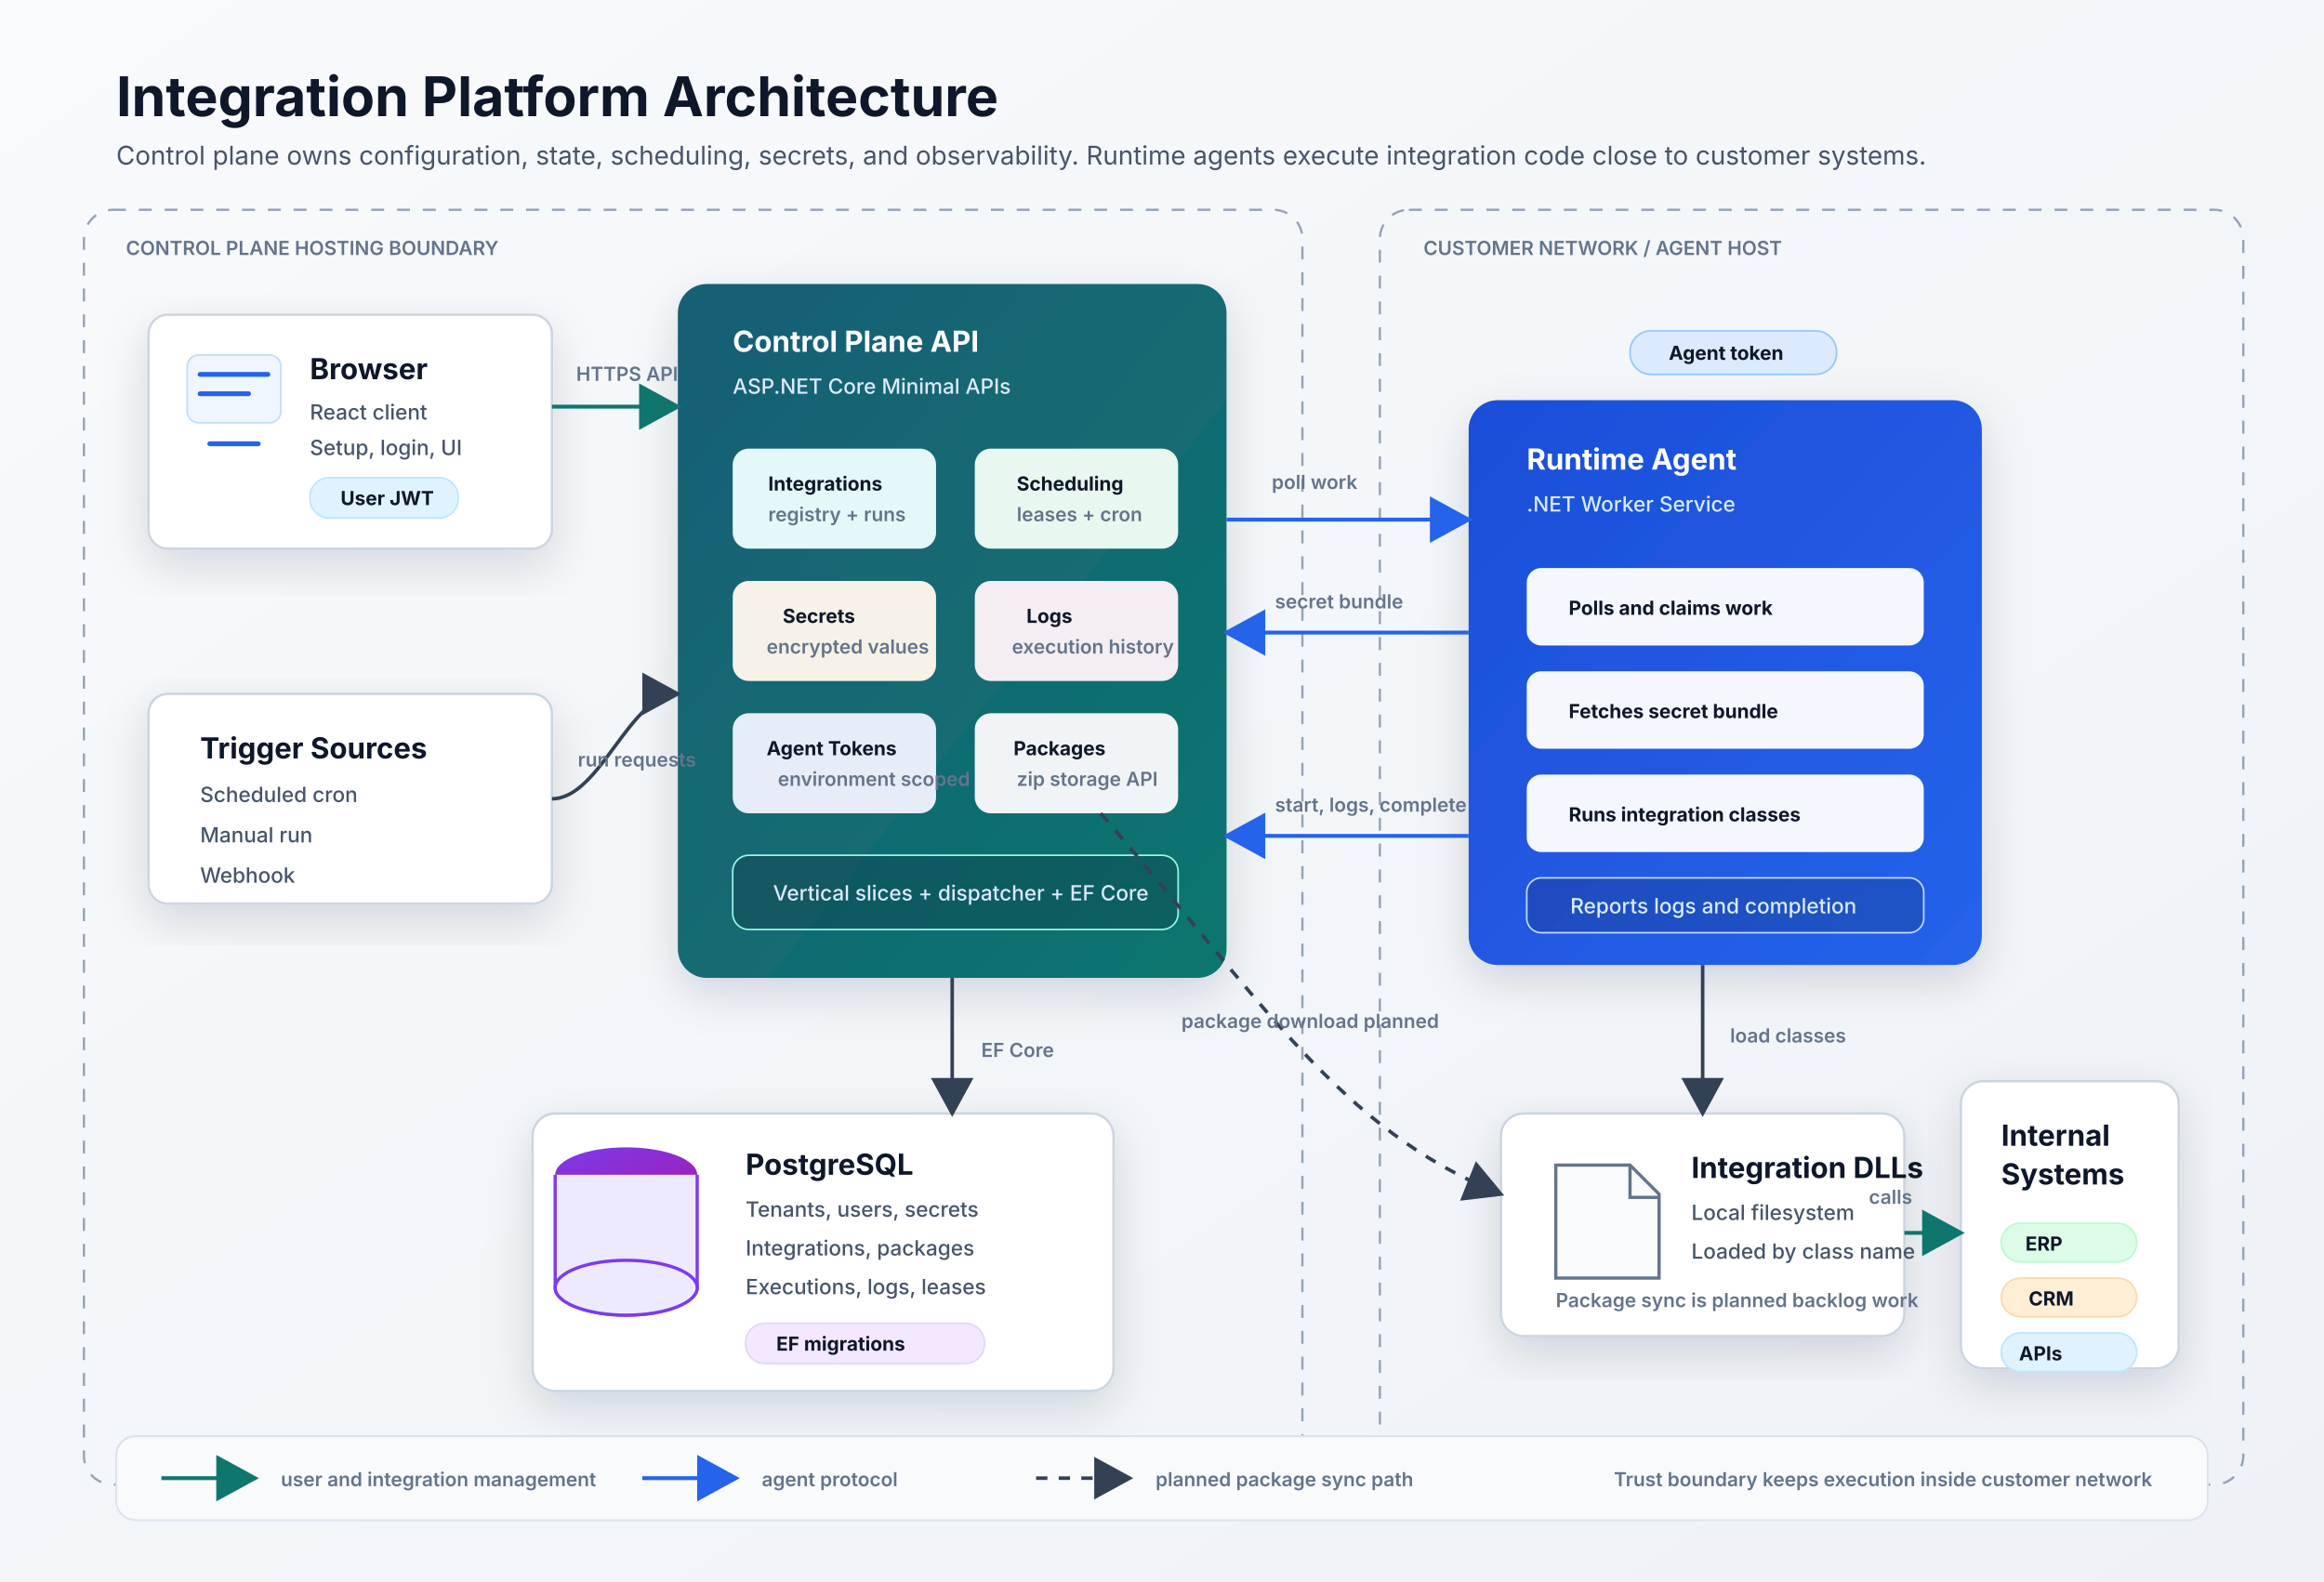
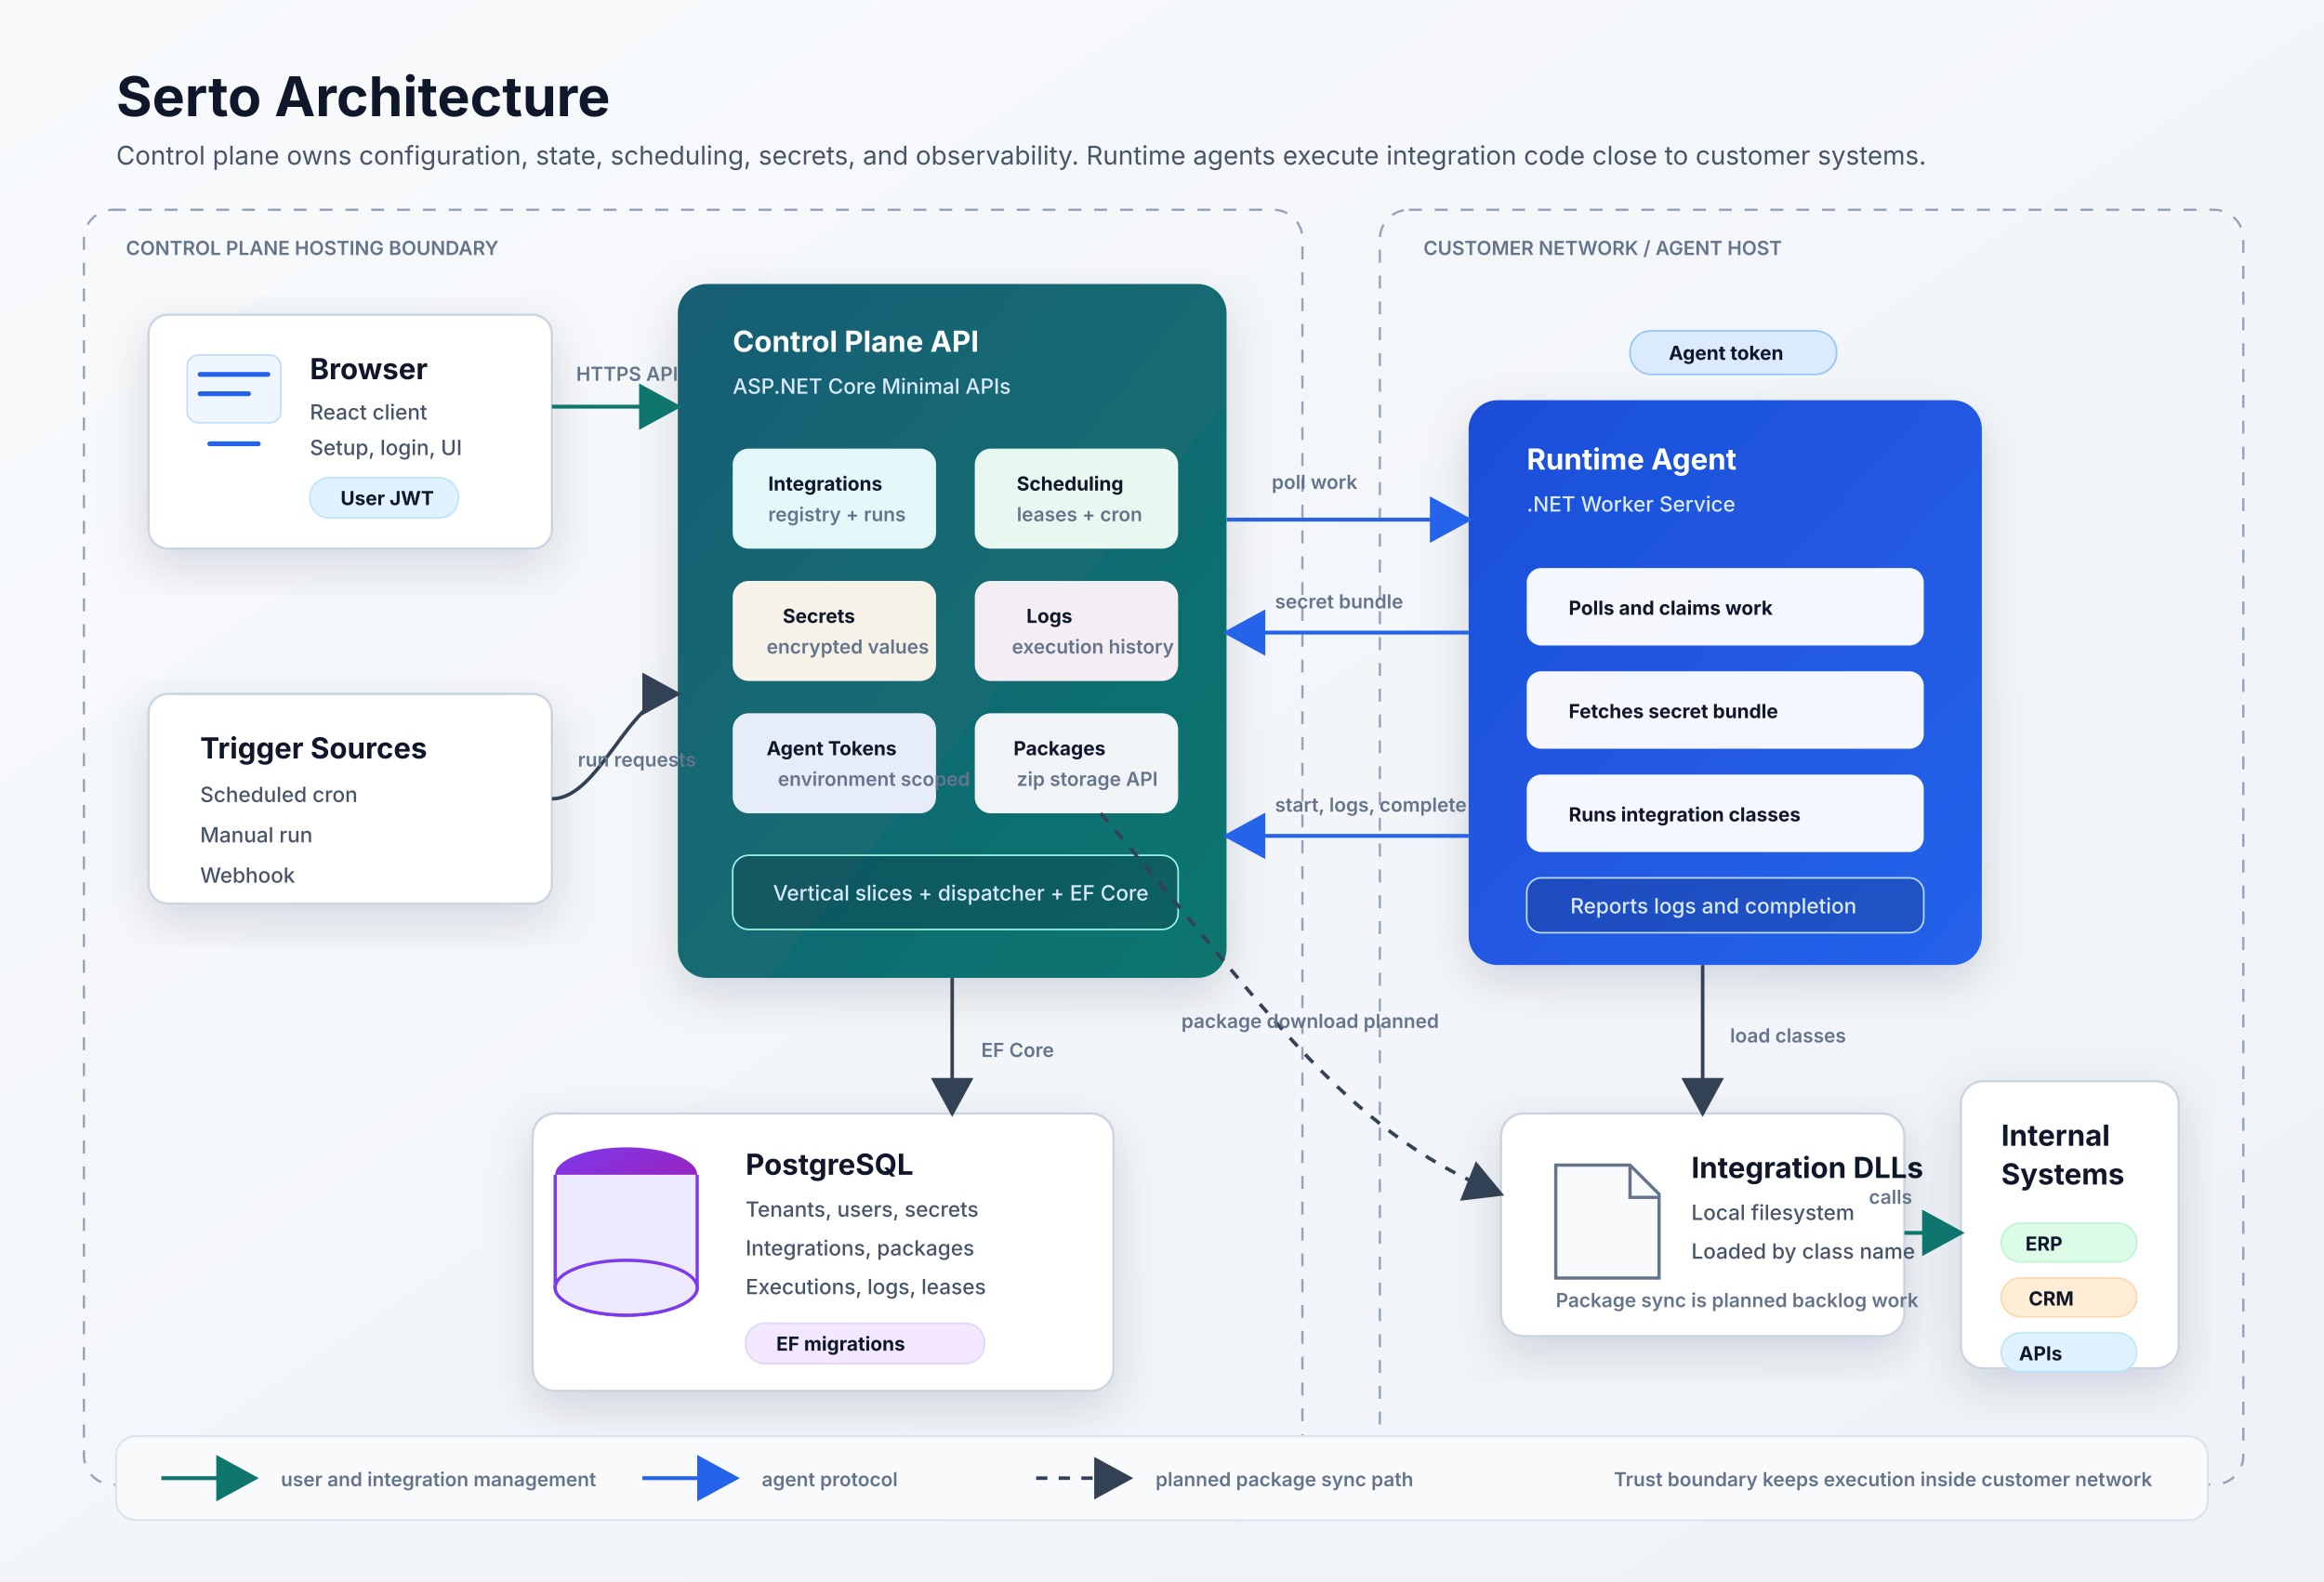
<svg xmlns="http://www.w3.org/2000/svg" width="1440" height="980" viewBox="0 0 1440 980" role="img" aria-labelledby="title desc">
  <defs>
    <linearGradient id="page" x1="0" y1="0" x2="1" y2="1">
      <stop offset="0" stop-color="#f8fafc" />
      <stop offset="1" stop-color="#eef2f7" />
    </linearGradient>
    <linearGradient id="control" x1="0" y1="0" x2="1" y2="1">
      <stop offset="0" stop-color="#155e75" />
      <stop offset="1" stop-color="#0f766e" />
    </linearGradient>
    <linearGradient id="agent" x1="0" y1="0" x2="1" y2="1">
      <stop offset="0" stop-color="#1d4ed8" />
      <stop offset="1" stop-color="#2563eb" />
    </linearGradient>
    <linearGradient id="data" x1="0" y1="0" x2="1" y2="1">
      <stop offset="0" stop-color="#7c3aed" />
      <stop offset="1" stop-color="#a21caf" />
    </linearGradient>
    <filter id="shadow" x="-15%" y="-15%" width="130%" height="135%">
      <feDropShadow dx="0" dy="10" stdDeviation="14" flood-color="#0f172a" flood-opacity="0.14" />
    </filter>
    <marker id="arrow" markerWidth="14" markerHeight="14" refX="11" refY="7" orient="auto" markerUnits="strokeWidth">
      <path d="M 1 1 L 12 7 L 1 13 z" fill="#334155" />
    </marker>
    <marker id="arrowBlue" markerWidth="14" markerHeight="14" refX="11" refY="7" orient="auto" markerUnits="strokeWidth">
      <path d="M 1 1 L 12 7 L 1 13 z" fill="#2563eb" />
    </marker>
    <marker id="arrowGreen" markerWidth="14" markerHeight="14" refX="11" refY="7" orient="auto" markerUnits="strokeWidth">
      <path d="M 1 1 L 12 7 L 1 13 z" fill="#0f766e" />
    </marker>
    <style>
      .bg { fill: url(#page); }
      .title { font: 700 34px ui-sans-serif, system-ui, -apple-system, BlinkMacSystemFont, "Segoe UI", sans-serif; fill: #0f172a; }
      .subtitle { font: 400 16px ui-sans-serif, system-ui, -apple-system, BlinkMacSystemFont, "Segoe UI", sans-serif; fill: #475569; }
      .card { fill: #ffffff; stroke: #cbd5e1; stroke-width: 1.5; filter: url(#shadow); }
      .soft { fill: #f8fafc; stroke: #dbe3ee; stroke-width: 1.2; }
      .label { font: 700 18px ui-sans-serif, system-ui, -apple-system, BlinkMacSystemFont, "Segoe UI", sans-serif; fill: #0f172a; }
      .small { font: 500 13px ui-sans-serif, system-ui, -apple-system, BlinkMacSystemFont, "Segoe UI", sans-serif; fill: #475569; }
      .tiny { font: 600 12px ui-sans-serif, system-ui, -apple-system, BlinkMacSystemFont, "Segoe UI", sans-serif; fill: #64748b; }
      .whiteLabel { font: 700 18px ui-sans-serif, system-ui, -apple-system, BlinkMacSystemFont, "Segoe UI", sans-serif; fill: #ffffff; }
      .whiteSmall { font: 500 13px ui-sans-serif, system-ui, -apple-system, BlinkMacSystemFont, "Segoe UI", sans-serif; fill: #dbeafe; }
      .pillText { font: 700 12px ui-sans-serif, system-ui, -apple-system, BlinkMacSystemFont, "Segoe UI", sans-serif; fill: #0f172a; }
      .line { fill: none; stroke: #334155; stroke-width: 2.2; marker-end: url(#arrow); }
      .blueLine { fill: none; stroke: #2563eb; stroke-width: 2.4; marker-end: url(#arrowBlue); }
      .greenLine { fill: none; stroke: #0f766e; stroke-width: 2.4; marker-end: url(#arrowGreen); }
      .dash { stroke-dasharray: 7 7; }
      .boundary { fill: none; stroke: #94a3b8; stroke-width: 1.4; stroke-dasharray: 8 8; }
      .iconStroke { fill: none; stroke: currentColor; stroke-width: 2.2; stroke-linecap: round; stroke-linejoin: round; }
    </style>
  </defs>
  <rect class="bg" width="1440" height="980" />
-   <text class="title" x="72" y="72">Integration Platform Architecture</text>
+   <text class="title" x="72" y="72">Serto Architecture</text>
  <text class="subtitle" x="72" y="102">Control plane owns configuration, state, scheduling, secrets, and observability. Runtime agents execute integration code close to customer systems.</text>
  <rect class="boundary" x="52" y="130" width="755" height="790" rx="18" />
  <text class="tiny" x="78" y="158">CONTROL PLANE HOSTING BOUNDARY</text>
  <rect class="boundary" x="855" y="130" width="535" height="790" rx="18" />
  <text class="tiny" x="882" y="158">CUSTOMER NETWORK / AGENT HOST</text>
  <rect class="card" x="92" y="195" width="250" height="145" rx="12" />
  <rect x="116" y="220" width="58" height="42" rx="7" fill="#eff6ff" stroke="#bfdbfe" />
  <path d="M124 232h42M124 244h30M130 275h30" stroke="#2563eb" stroke-width="3" stroke-linecap="round" />
  <text class="label" x="192" y="235">Browser</text>
  <text class="small" x="192" y="260">React client</text>
  <text class="small" x="192" y="282">Setup, login, UI</text>
  <rect x="192" y="296" width="92" height="25" rx="12" fill="#e0f2fe" stroke="#bae6fd" />
  <text class="pillText" x="211" y="313">User JWT</text>
  <rect x="420" y="176" width="340" height="430" rx="18" fill="url(#control)" filter="url(#shadow)" />
  <text class="whiteLabel" x="454" y="218">Control Plane API</text>
  <text class="whiteSmall" x="454" y="244">ASP.NET Core Minimal APIs</text>
  <rect x="454" y="278" width="126" height="62" rx="10" fill="#ecfeff" fill-opacity="0.96" />
  <text class="pillText" x="476" y="304">Integrations</text>
  <text class="tiny" x="476" y="323">registry + runs</text>
  <rect x="604" y="278" width="126" height="62" rx="10" fill="#f0fdf4" fill-opacity="0.96" />
  <text class="pillText" x="630" y="304">Scheduling</text>
  <text class="tiny" x="630" y="323">leases + cron</text>
  <rect x="454" y="360" width="126" height="62" rx="10" fill="#fff7ed" fill-opacity="0.96" />
  <text class="pillText" x="485" y="386">Secrets</text>
  <text class="tiny" x="475" y="405">encrypted values</text>
  <rect x="604" y="360" width="126" height="62" rx="10" fill="#fdf2f8" fill-opacity="0.96" />
  <text class="pillText" x="636" y="386">Logs</text>
  <text class="tiny" x="627" y="405">execution history</text>
  <rect x="454" y="442" width="126" height="62" rx="10" fill="#eef2ff" fill-opacity="0.96" />
  <text class="pillText" x="475" y="468">Agent Tokens</text>
  <text class="tiny" x="482" y="487">environment scoped</text>
  <rect x="604" y="442" width="126" height="62" rx="10" fill="#f8fafc" fill-opacity="0.96" />
  <text class="pillText" x="628" y="468">Packages</text>
  <text class="tiny" x="630" y="487">zip storage API</text>
  <rect x="454" y="530" width="276" height="46" rx="10" fill="#0f172a" fill-opacity="0.22" stroke="#99f6e4" />
  <text class="whiteSmall" x="479" y="558">Vertical slices + dispatcher + EF Core</text>
  <rect class="card" x="330" y="690" width="360" height="172" rx="14" />
  <ellipse cx="388" cy="728" rx="44" ry="17" fill="url(#data)" />
  <path d="M344 728v70c0 9 20 17 44 17s44-8 44-17v-70" fill="#ede9fe" stroke="#7c3aed" stroke-width="2" />
  <ellipse cx="388" cy="798" rx="44" ry="17" fill="#ede9fe" stroke="#7c3aed" stroke-width="2" />
  <text class="label" x="462" y="728">PostgreSQL</text>
  <text class="small" x="462" y="754">Tenants, users, secrets</text>
  <text class="small" x="462" y="778">Integrations, packages</text>
  <text class="small" x="462" y="802">Executions, logs, leases</text>
  <rect x="462" y="820" width="148" height="25" rx="12" fill="#f3e8ff" stroke="#ddd6fe" />
  <text class="pillText" x="481" y="837">EF migrations</text>
  <rect x="910" y="248" width="318" height="350" rx="18" fill="url(#agent)" filter="url(#shadow)" />
  <text class="whiteLabel" x="946" y="291">Runtime Agent</text>
  <text class="whiteSmall" x="946" y="317">.NET Worker Service</text>
  <rect x="946" y="352" width="246" height="48" rx="9" fill="#ffffff" fill-opacity="0.95" />
  <text class="pillText" x="972" y="381">Polls and claims work</text>
  <rect x="946" y="416" width="246" height="48" rx="9" fill="#ffffff" fill-opacity="0.95" />
  <text class="pillText" x="972" y="445">Fetches secret bundle</text>
  <rect x="946" y="480" width="246" height="48" rx="9" fill="#ffffff" fill-opacity="0.95" />
  <text class="pillText" x="972" y="509">Runs integration classes</text>
  <rect x="946" y="544" width="246" height="34" rx="9" fill="#0f172a" fill-opacity="0.18" stroke="#bfdbfe" />
  <text class="whiteSmall" x="973" y="566">Reports logs and completion</text>
  <rect x="1010" y="205" width="128" height="27" rx="13" fill="#dbeafe" stroke="#93c5fd" />
  <text class="pillText" x="1034" y="223">Agent token</text>
  <rect class="card" x="930" y="690" width="250" height="138" rx="14" />
  <path d="M964 722h46l18 18v52h-64z" fill="#f8fafc" stroke="#64748b" stroke-width="2" />
  <path d="M1010 722v20h18" fill="none" stroke="#64748b" stroke-width="2" />
  <text class="label" x="1048" y="730">Integration DLLs</text>
  <text class="small" x="1048" y="756">Local filesystem</text>
  <text class="small" x="1048" y="780">Loaded by class name</text>
  <text class="tiny" x="964" y="810">Package sync is planned backlog work</text>
  <rect class="card" x="1215" y="670" width="135" height="178" rx="14" />
  <text class="label" x="1240" y="710">Internal</text>
  <text class="label" x="1240" y="734">Systems</text>
  <rect x="1240" y="758" width="84" height="24" rx="12" fill="#dcfce7" stroke="#bbf7d0" />
  <text class="pillText" x="1255" y="775">ERP</text>
  <rect x="1240" y="792" width="84" height="24" rx="12" fill="#ffedd5" stroke="#fed7aa" />
  <text class="pillText" x="1257" y="809">CRM</text>
  <rect x="1240" y="826" width="84" height="24" rx="12" fill="#e0f2fe" stroke="#bae6fd" />
  <text class="pillText" x="1251" y="843">APIs</text>
  <rect class="card" x="92" y="430" width="250" height="130" rx="12" />
  <text class="label" x="124" y="470">Trigger Sources</text>
  <text class="small" x="124" y="497">Scheduled cron</text>
  <text class="small" x="124" y="522">Manual run</text>
  <text class="small" x="124" y="547">Webhook</text>
  <path class="greenLine" d="M342 252 C370 252 382 252 420 252" />
  <text class="tiny" x="357" y="236">HTTPS API</text>
  <path class="line" d="M590 606 L590 690" />
  <text class="tiny" x="608" y="655">EF Core</text>
  <path class="blueLine" d="M760 322 C815 322 842 322 910 322" />
  <text class="tiny" x="788" y="303">poll work</text>
  <path class="blueLine" d="M910 392 C850 392 820 392 760 392" />
  <text class="tiny" x="790" y="377">secret bundle</text>
  <path class="blueLine" d="M910 518 C842 518 815 518 760 518" />
  <text class="tiny" x="790" y="503">start, logs, complete</text>
  <path class="line dash" d="M682 504 C782 620 830 700 930 740" />
  <text class="tiny" x="732" y="637">package download planned</text>
  <path class="line" d="M1055 598 L1055 690" />
  <text class="tiny" x="1072" y="646">load classes</text>
  <path class="greenLine" d="M1180 764 L1215 764" />
  <text class="tiny" x="1158" y="746">calls</text>
  <path class="line" d="M342 495 C372 495 390 430 420 430" />
  <text class="tiny" x="358" y="475">run requests</text>
  <rect class="soft" x="72" y="890" width="1296" height="52" rx="12" />
  <line x1="100" y1="916" x2="158" y2="916" class="greenLine" />
  <text class="tiny" x="174" y="921">user and integration management</text>
  <line x1="398" y1="916" x2="456" y2="916" class="blueLine" />
  <text class="tiny" x="472" y="921">agent protocol</text>
  <line x1="642" y1="916" x2="700" y2="916" class="line dash" />
  <text class="tiny" x="716" y="921">planned package sync path</text>
  <text class="tiny" x="1000" y="921">Trust boundary keeps execution inside customer network</text>
</svg>
